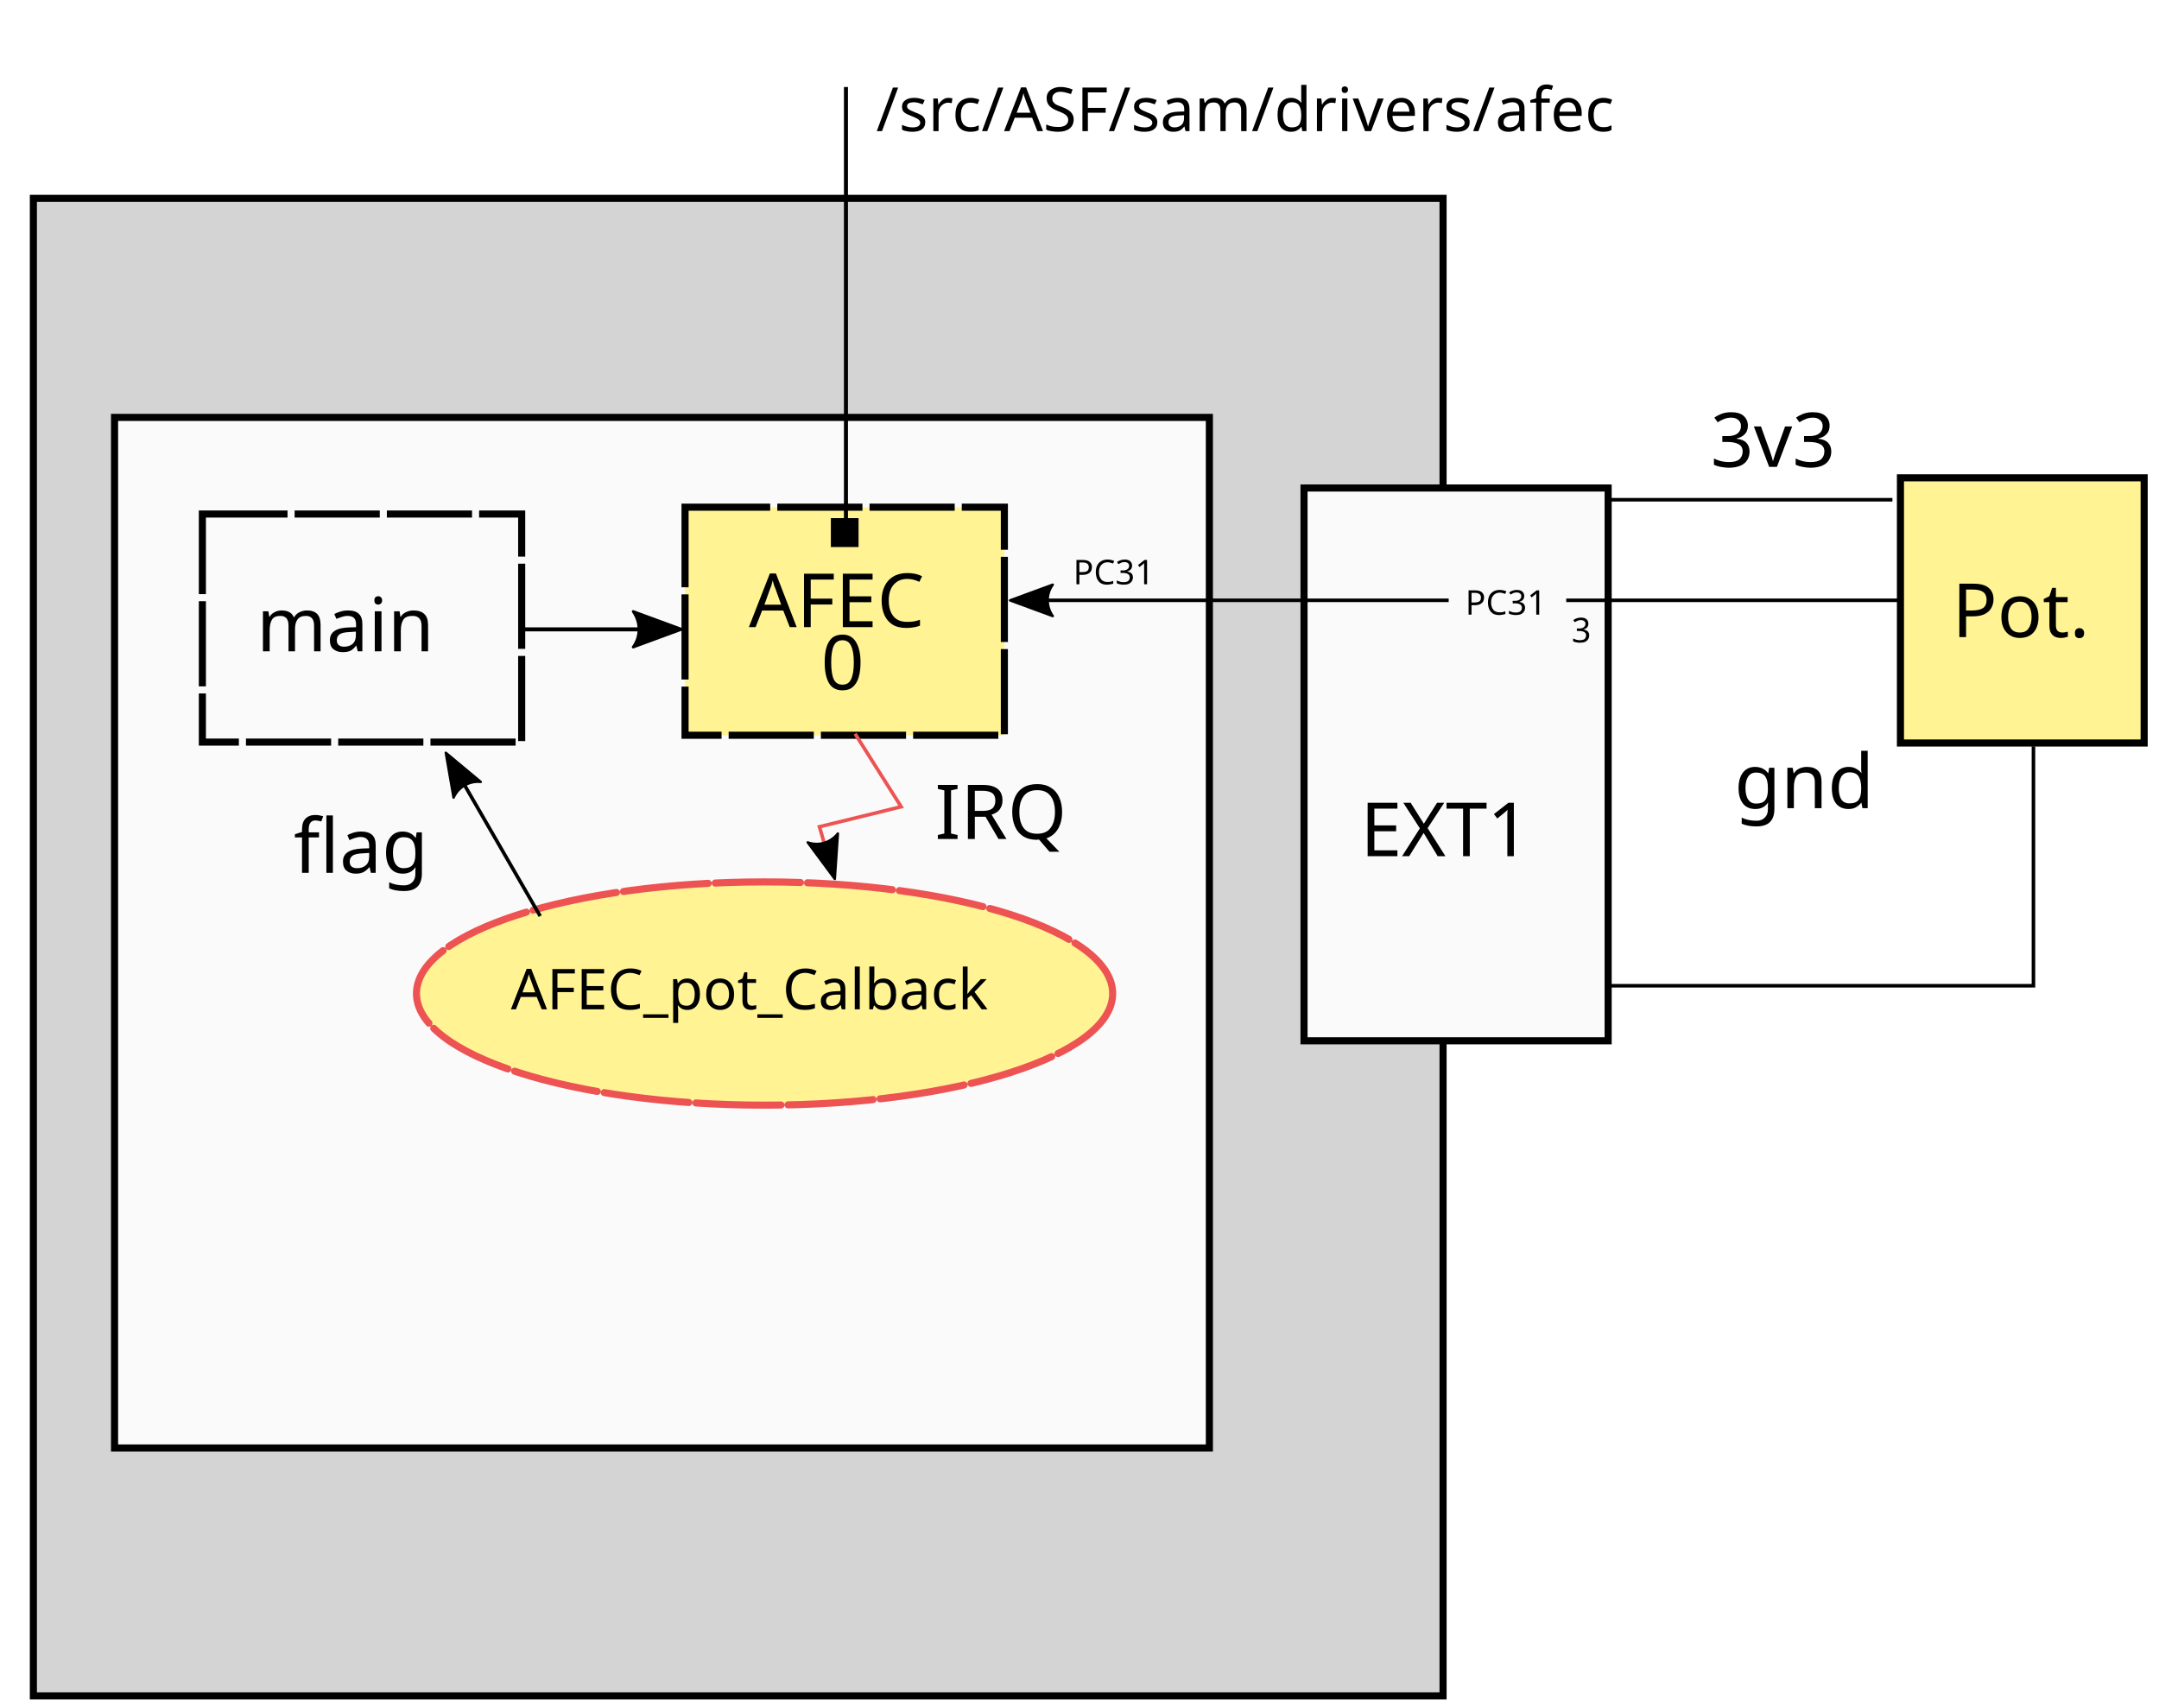
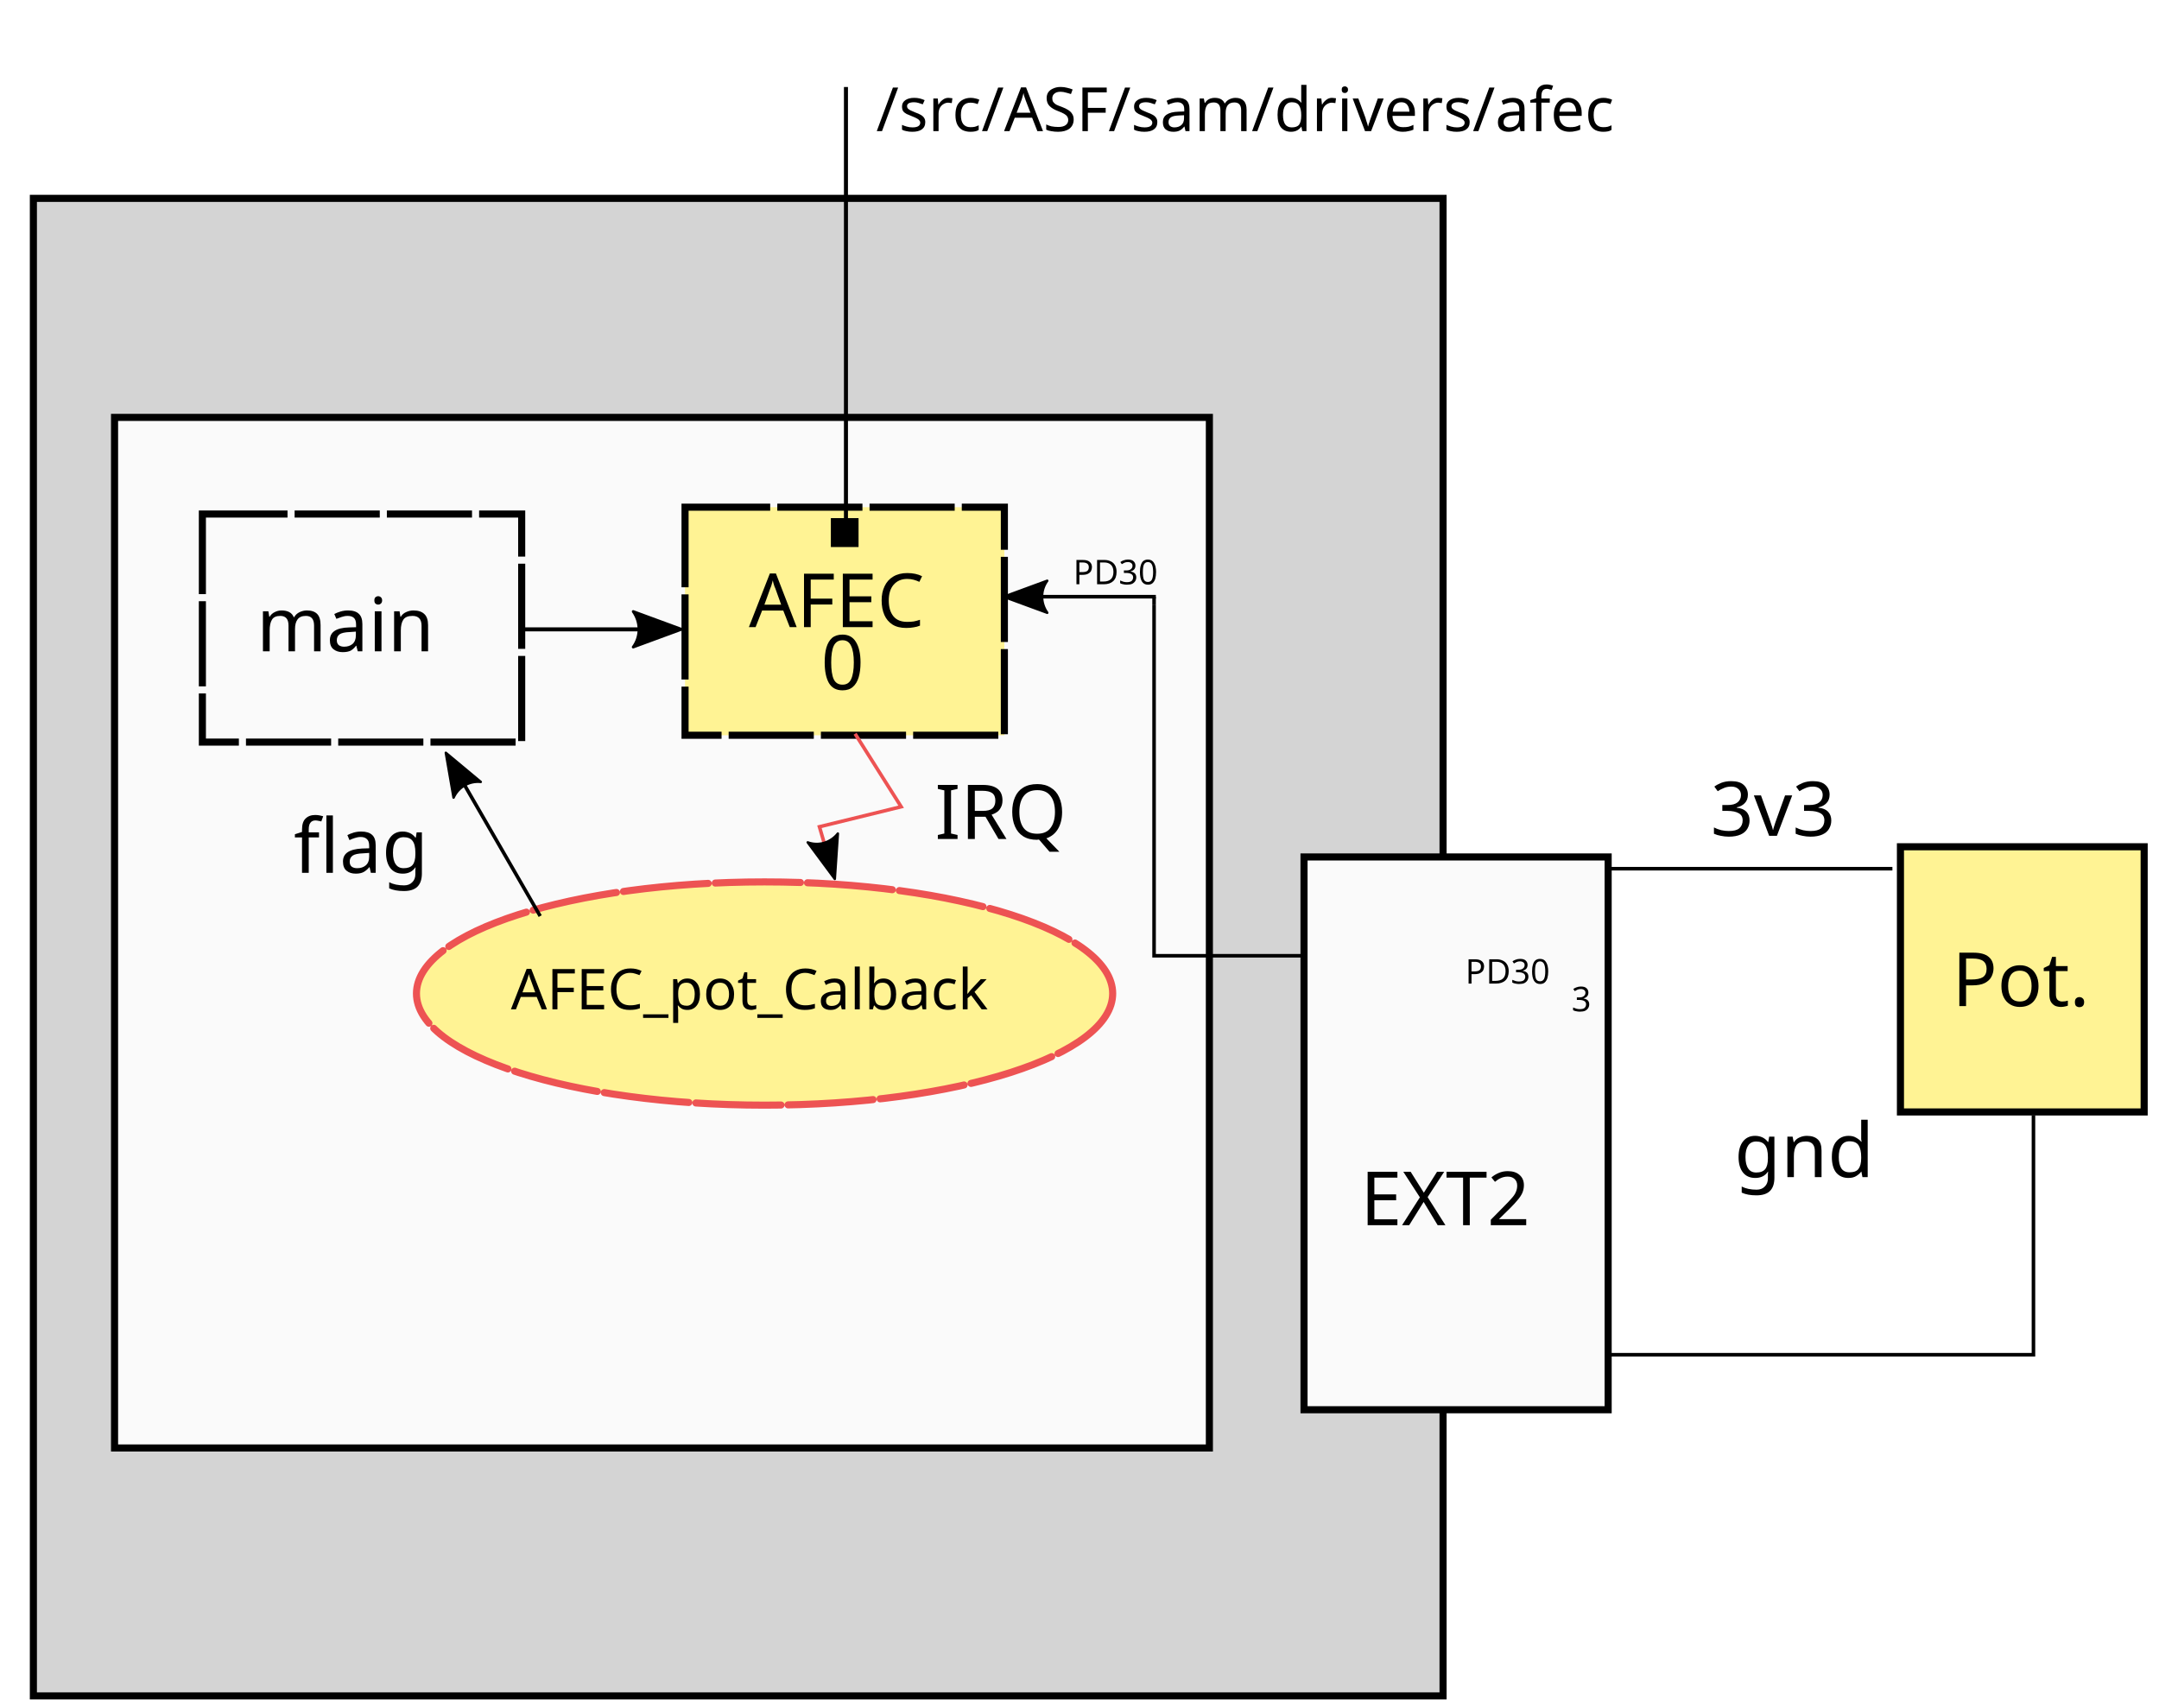
<svg xmlns="http://www.w3.org/2000/svg" id="svg8" version="1.1" viewBox="0 0 161 127.325" height="127.325mm" width="161mm">
  <defs id="defs2">
    <marker style="overflow:visible" id="Arrow2Lstart" refX="0" refY="0" orient="auto">
      <path transform="matrix(1.1,0,0,1.1,1.1,0)" d="M 8.719,4.034 -2.207,0.016 8.719,-4.002 c -1.745,2.372 -1.735,5.617 -6e-7,8.035 z" style="fill:#000000;fill-opacity:1;fill-rule:evenodd;stroke:#000000;stroke-width:0.625;stroke-linejoin:round;stroke-opacity:1" id="path6264" />
    </marker>
    <marker style="overflow:visible" id="marker9391" refX="0" refY="0" orient="auto">
      <path transform="matrix(0.8,0,0,0.8,10,0)" style="fill:#000000;fill-opacity:1;fill-rule:evenodd;stroke:#000000;stroke-width:1pt;stroke-opacity:1" d="M 0,0 5,-5 -12.5,0 5,5 Z" id="path9389" />
    </marker>
    <marker orient="auto" refY="0" refX="0" id="marker8148" style="overflow:visible">
      <path id="path8146" style="fill:#000000;fill-opacity:1;fill-rule:evenodd;stroke:#000000;stroke-width:0.625;stroke-linejoin:round;stroke-opacity:1" d="M 8.719,4.034 -2.207,0.016 8.719,-4.002 c -1.745,2.372 -1.735,5.617 -6e-7,8.035 z" transform="matrix(-1.1,0,0,-1.1,-1.1,0)" />
    </marker>
    <marker orient="auto" refY="0" refX="0" id="marker8138" style="overflow:visible">
      <path id="path8136" style="fill:#000000;fill-opacity:1;fill-rule:evenodd;stroke:#000000;stroke-width:0.625;stroke-linejoin:round;stroke-opacity:1" d="M 8.719,4.034 -2.207,0.016 8.719,-4.002 c -1.745,2.372 -1.735,5.617 -6e-7,8.035 z" transform="matrix(-1.1,0,0,-1.1,-1.1,0)" />
    </marker>
    <marker orient="auto" refY="0" refX="0" id="marker8128" style="overflow:visible">
      <path id="path8126" style="fill:#000000;fill-opacity:1;fill-rule:evenodd;stroke:#000000;stroke-width:0.625;stroke-linejoin:round;stroke-opacity:1" d="M 8.719,4.034 -2.207,0.016 8.719,-4.002 c -1.745,2.372 -1.735,5.617 -6e-7,8.035 z" transform="matrix(-1.1,0,0,-1.1,-1.1,0)" />
    </marker>
    <marker style="overflow:visible" id="Arrow2Lend" refX="0" refY="0" orient="auto">
      <path transform="matrix(-1.1,0,0,-1.1,-1.1,0)" d="M 8.719,4.034 -2.207,0.016 8.719,-4.002 c -1.745,2.372 -1.735,5.617 -6e-7,8.035 z" style="fill:#000000;fill-opacity:1;fill-rule:evenodd;stroke:#000000;stroke-width:0.625;stroke-linejoin:round;stroke-opacity:1" id="path6267" />
    </marker>
    <marker style="overflow:visible" id="marker6778" refX="0" refY="0" orient="auto">
      <path transform="scale(-0.8)" style="fill:#000000;fill-opacity:1;fill-rule:evenodd;stroke:#000000;stroke-width:1pt;stroke-opacity:1" d="M 5.77,0 -2.88,5 V -5 Z" id="path6776" />
    </marker>
    <marker style="overflow:visible" id="Arrow1Lstart" refX="0" refY="0" orient="auto">
      <path transform="matrix(0.8,0,0,0.8,10,0)" style="fill:#000000;fill-opacity:1;fill-rule:evenodd;stroke:#000000;stroke-width:1pt;stroke-opacity:1" d="M 0,0 5,-5 -12.5,0 5,5 Z" id="path6246" />
    </marker>
    <marker orient="auto" refY="0" refX="0" id="marker8148-6" style="overflow:visible">
      <path id="path8146-6" style="fill:#000000;fill-opacity:1;fill-rule:evenodd;stroke:#000000;stroke-width:0.625;stroke-linejoin:round;stroke-opacity:1" d="M 8.719,4.034 -2.207,0.016 8.719,-4.002 c -1.745,2.372 -1.735,5.617 -6e-7,8.035 z" transform="matrix(-1.1,0,0,-1.1,-1.1,0)" />
    </marker>
  </defs>
  <g transform="translate(-38.25089,-91.59329)" id="layer1">
    <rect y="106.387" x="40.74" height="111.687" width="105.122" id="rect4541-6" style="fill:#d4d4d4;stroke:#000000;stroke-width:0.529;stroke-miterlimit:4;stroke-dasharray:none;stroke-opacity:1" />
    <rect y="122.723" x="46.793" height="76.861" width="81.643" id="rect4541" style="fill:#fafafa;stroke:#000000;stroke-width:0.529;stroke-miterlimit:4;stroke-dasharray:none;stroke-opacity:1" />
    <rect y="129.93" x="53.342" height="17.009" width="23.812" id="rect4545" style="fill:none;stroke:#000000;stroke-width:0.529;stroke-miterlimit:4;stroke-dasharray:6.35,0.529;stroke-opacity:1;stroke-dashoffset:0" />
-     <rect y="127.229" x="179.97" height="19.778" width="18.174" id="rect4595-8" style="fill:#fff394;stroke:#000000;stroke-width:0.529;stroke-miterlimit:4;stroke-dasharray:none;stroke-opacity:1" />
+     <rect y="154.745" x="179.97" height="19.778" width="18.174" id="rect4595-8" style="fill:#fff394;stroke:#000000;stroke-width:0.529;stroke-miterlimit:4;stroke-dasharray:none;stroke-opacity:1" />
    <text id="text4657" y="140.168" x="57.392" style="font-style:normal;font-weight:normal;font-size:5.575px;line-height:1.25;font-family:sans-serif;letter-spacing:0px;word-spacing:0px;fill:#000000;fill-opacity:1;stroke:none;stroke-width:0.139" xml:space="preserve">
      <tspan style="font-style:normal;font-variant:normal;font-weight:normal;font-stretch:normal;font-family:verdana;-inkscape-font-specification:verdana;stroke-width:0.139" y="140.168" x="57.392" id="tspan4655">main</tspan>
    </text>
    <flowRoot transform="matrix(0.2645833,0,0,0.2645833,0,87)" style="font-style:normal;font-weight:normal;font-size:40px;line-height:1.25;font-family:sans-serif;letter-spacing:0px;word-spacing:0px;fill:#000000;fill-opacity:1;stroke:none" id="flowRoot4714" xml:space="preserve">
      <flowRegion id="flowRegion4716">
        <rect y="609.853" x="163.645" height="66.67" width="236.376" id="rect4718" />
      </flowRegion>
      <flowPara id="flowPara4720" />
    </flowRoot>
    <flowRoot transform="matrix(0.2645833,0,0,0.2645833,0,87)" style="font-style:normal;font-weight:normal;font-size:40px;line-height:1.25;font-family:sans-serif;letter-spacing:0px;word-spacing:0px;fill:#000000;fill-opacity:1;stroke:none" id="flowRoot4728" xml:space="preserve">
      <flowRegion id="flowRegion4730">
        <rect y="540.153" x="254.558" height="59.599" width="113.137" id="rect4732" />
      </flowRegion>
      <flowPara id="flowPara4734" />
    </flowRoot>
    <text id="text4738" y="101.373" x="103.585" style="font-style:normal;font-weight:normal;font-size:4.551px;line-height:1.25;font-family:sans-serif;letter-spacing:0px;word-spacing:0px;fill:#000000;fill-opacity:1;stroke:none;stroke-width:0.114" xml:space="preserve">
      <tspan style="stroke-width:0.114" y="101.373" x="103.585" id="tspan4736">/src/ASF/sam/drivers/afec</tspan>
    </text>
    <flowRoot transform="matrix(0.10567,0,0,0.10567,52.16607,148.4634)" style="font-style:normal;font-weight:normal;font-size:40px;line-height:1.25;font-family:sans-serif;letter-spacing:0px;word-spacing:0px;fill:#000000;fill-opacity:1;stroke:none" id="flowRoot4740" xml:space="preserve">
      <flowRegion id="flowRegion4742">
        <rect y="418.934" x="522.249" height="102.025" width="204.051" id="rect4744" />
      </flowRegion>
      <flowPara id="flowPara4746">SAM-E70</flowPara>
    </flowRoot>
    <flowRoot transform="matrix(0.10567,0,0,0.10567,56.91862,164.7399)" style="font-style:normal;font-weight:normal;font-size:40px;line-height:1.25;font-family:sans-serif;letter-spacing:0px;word-spacing:0px;fill:#000000;fill-opacity:1;stroke:none" id="flowRoot4740-9" xml:space="preserve">
      <flowRegion id="flowRegion4742-1">
        <rect y="418.934" x="522.249" height="120.603" width="366.912" id="rect4744-7" />
      </flowRegion>
      <flowPara id="flowPara4746-8">SAM-E70-XPLD</flowPara>
    </flowRoot>
    <path id="path4828" d="M 76.917,138.531 H 88.677" style="fill:none;stroke:#000000;stroke-width:0.3;stroke-linecap:butt;stroke-linejoin:miter;stroke-miterlimit:4;stroke-dasharray:none;stroke-opacity:1;marker-end:url(#marker8128)" />
    <flowRoot transform="matrix(0.2645833,0,0,0.2645833,0,87)" style="font-style:normal;font-weight:normal;font-size:40px;line-height:1.25;font-family:sans-serif;letter-spacing:0px;word-spacing:0px;fill:#000000;fill-opacity:1;stroke:none" id="flowRoot4908" xml:space="preserve">
      <flowRegion id="flowRegion4910">
        <rect y="565.406" x="595.99" height="55.558" width="89.904" id="rect4912" />
      </flowRegion>
      <flowPara id="flowPara4914" />
    </flowRoot>
-     <text id="text4657-7-5-5" y="139.11" x="183.816" style="font-style:normal;font-weight:normal;font-size:5.575px;line-height:1.25;font-family:sans-serif;letter-spacing:0px;word-spacing:0px;fill:#000000;fill-opacity:1;stroke:none;stroke-width:0.139" xml:space="preserve">
-       <tspan style="font-style:normal;font-variant:normal;font-weight:normal;font-stretch:normal;font-family:verdana;-inkscape-font-specification:verdana;stroke-width:0.139" y="139.11" x="183.816" id="tspan4655-2-71-7">Pot.</tspan>
-       <tspan id="tspan5131-4" style="font-style:normal;font-variant:normal;font-weight:normal;font-stretch:normal;font-family:verdana;-inkscape-font-specification:verdana;stroke-width:0.139" y="146.079" x="183.816" />
+     <text id="text4657-7-5-5" y="166.626" x="183.816" style="font-style:normal;font-weight:normal;font-size:5.575px;line-height:1.25;font-family:sans-serif;letter-spacing:0px;word-spacing:0px;fill:#000000;fill-opacity:1;stroke:none;stroke-width:0.139" xml:space="preserve">
+       <tspan style="font-style:normal;font-variant:normal;font-weight:normal;font-stretch:normal;font-family:verdana;-inkscape-font-specification:verdana;stroke-width:0.139" y="166.626" x="183.816" id="tspan4655-2-71-7">Pot.</tspan>
+       <tspan id="tspan5131-4" style="font-style:normal;font-variant:normal;font-weight:normal;font-stretch:normal;font-family:verdana;-inkscape-font-specification:verdana;stroke-width:0.139" y="173.595" x="183.816" />
    </text>
    <rect y="129.419" x="89.336" height="17.009" width="23.812" id="rect4545-9-0" style="fill:#fff394;stroke:#000000;stroke-width:0.529;stroke-miterlimit:4;stroke-dasharray:6.35, 0.529;stroke-opacity:1;stroke-dashoffset:0" />
    <text id="text4657-7-4" y="138.362" x="94.099" style="font-style:normal;font-weight:normal;font-size:5.575px;line-height:1.25;font-family:sans-serif;letter-spacing:0px;word-spacing:0px;fill:#000000;fill-opacity:1;stroke:none;stroke-width:0.139" xml:space="preserve">
      <tspan style="font-style:normal;font-variant:normal;font-weight:normal;font-stretch:normal;font-family:verdana;-inkscape-font-specification:verdana;stroke-width:0.139" y="138.362" x="94.099" id="tspan4655-2-9">AFEC</tspan>
      <tspan style="font-style:normal;font-variant:normal;font-weight:normal;font-stretch:normal;font-family:verdana;-inkscape-font-specification:verdana;stroke-width:0.139" y="138.362" x="94.099" id="tspan981" />
      <tspan style="font-style:normal;font-variant:normal;font-weight:normal;font-stretch:normal;font-family:verdana;-inkscape-font-specification:verdana;stroke-width:0.139" y="138.362" x="94.099" id="tspan983" />
    </text>
    <path id="path4838" d="m 100.381,131.313 v -0.907 h 0.861 0.861 v 0.907 0.907 h -0.861 -0.861 z" style="fill:#000000;fill-opacity:1;stroke:#000000;stroke-width:0.343;stroke-miterlimit:4;stroke-dasharray:none;stroke-opacity:1" />
    <text id="text4657-7-26-5" y="135.168" x="118.273" style="font-style:normal;font-weight:normal;font-size:2.547px;line-height:1.25;font-family:sans-serif;letter-spacing:0px;word-spacing:0px;fill:#000000;fill-opacity:1;stroke:none;stroke-width:0.064" xml:space="preserve">
-       <tspan style="font-style:normal;font-variant:normal;font-weight:normal;font-stretch:normal;font-family:verdana;-inkscape-font-specification:verdana;stroke-width:0.064" y="135.168" x="118.273" id="tspan4655-2-4-8">PC31</tspan>
+       <tspan style="font-style:normal;font-variant:normal;font-weight:normal;font-stretch:normal;font-family:verdana;-inkscape-font-specification:verdana;stroke-width:0.064" y="135.168" x="118.273" id="tspan4655-2-4-8">PD30</tspan>
    </text>
    <flowRoot xml:space="preserve" id="flowRoot4831" style="font-style:normal;font-weight:normal;font-size:40px;line-height:1.25;font-family:sans-serif;letter-spacing:0px;word-spacing:0px;fill:#000000;fill-opacity:1;stroke:none">
      <flowRegion id="flowRegion4833">
        <rect id="rect4835" width="1606.547" height="1346.331" x="-407.294" y="-331.617" />
      </flowRegion>
      <flowPara id="flowPara4837" />
    </flowRoot>
-     <path style="fill:none;stroke:#000000;stroke-width:0.265px;stroke-linecap:butt;stroke-linejoin:miter;stroke-opacity:1" d="m 189.889,147.252 v 17.859 h -31.948" id="path935" />
-     <text xml:space="preserve" style="font-style:normal;font-variant:normal;font-weight:normal;font-stretch:normal;font-size:5.644px;line-height:1.25;font-family:'Anonymous Pro';-inkscape-font-specification:'Anonymous Pro';text-align:start;text-anchor:start;opacity:1;fill:#000000;fill-opacity:1;stroke:none;stroke-width:0.23;stroke-linecap:round;stroke-linejoin:round;stroke-miterlimit:4;stroke-dasharray:none;stroke-dashoffset:0;stroke-opacity:1" x="167.586" y="151.866" id="text939">
-       <tspan id="tspan937" x="167.586" y="151.866" style="fill:#000000;stroke-width:0.23">gnd</tspan>
+     <path style="fill:none;stroke:#000000;stroke-width:0.265px;stroke-linecap:butt;stroke-linejoin:miter;stroke-opacity:1" d="M 189.889,174.769 V 192.629 H 157.94" id="path935" />
+     <text xml:space="preserve" style="font-style:normal;font-variant:normal;font-weight:normal;font-stretch:normal;font-size:5.644px;line-height:1.25;font-family:'Anonymous Pro';-inkscape-font-specification:'Anonymous Pro';text-align:start;text-anchor:start;opacity:1;fill:#000000;fill-opacity:1;stroke:none;stroke-width:0.23;stroke-linecap:round;stroke-linejoin:round;stroke-miterlimit:4;stroke-dasharray:none;stroke-dashoffset:0;stroke-opacity:1" x="167.586" y="179.382" id="text939">
+       <tspan id="tspan937" x="167.586" y="179.382" style="fill:#000000;stroke-width:0.23">gnd</tspan>
    </text>
-     <path style="fill:none;stroke:#000000;stroke-width:0.265px;stroke-linecap:butt;stroke-linejoin:miter;stroke-opacity:1" d="M 179.371,128.864 H 158.403" id="path958" />
-     <text xml:space="preserve" style="font-style:normal;font-variant:normal;font-weight:normal;font-stretch:normal;font-size:5.644px;line-height:1.25;font-family:'Anonymous Pro';-inkscape-font-specification:'Anonymous Pro';text-align:start;text-anchor:start;opacity:1;fill:#000000;fill-opacity:1;stroke:none;stroke-width:0.23;stroke-linecap:round;stroke-linejoin:round;stroke-miterlimit:4;stroke-dasharray:none;stroke-dashoffset:0;stroke-opacity:1" x="165.812" y="126.416" id="text962">
-       <tspan id="tspan960" x="165.812" y="126.416" style="stroke-width:0.23">3v3</tspan>
+     <path style="fill:none;stroke:#000000;stroke-width:0.265px;stroke-linecap:butt;stroke-linejoin:miter;stroke-opacity:1" d="M 179.371,156.381 H 158.403" id="path958" />
+     <text xml:space="preserve" style="font-style:normal;font-variant:normal;font-weight:normal;font-stretch:normal;font-size:5.644px;line-height:1.25;font-family:'Anonymous Pro';-inkscape-font-specification:'Anonymous Pro';text-align:start;text-anchor:start;opacity:1;fill:#000000;fill-opacity:1;stroke:none;stroke-width:0.23;stroke-linecap:round;stroke-linejoin:round;stroke-miterlimit:4;stroke-dasharray:none;stroke-dashoffset:0;stroke-opacity:1" x="165.812" y="153.933" id="text962">
+       <tspan id="tspan960" x="165.812" y="153.933" style="stroke-width:0.23">3v3</tspan>
    </text>
-     <rect y="127.989" x="135.494" height="41.227" width="22.679" id="rect4543" style="fill:#fafafa;stroke:#000000;stroke-width:0.529;stroke-miterlimit:4;stroke-dasharray:none;stroke-opacity:1" />
-     <text id="text4657-7-7" y="155.45" x="139.691" style="font-style:normal;font-weight:normal;font-size:5.575px;line-height:1.25;font-family:sans-serif;letter-spacing:0px;word-spacing:0px;fill:#000000;fill-opacity:1;stroke:none;stroke-width:0.139" xml:space="preserve">
-       <tspan style="font-style:normal;font-variant:normal;font-weight:normal;font-stretch:normal;font-family:verdana;-inkscape-font-specification:verdana;stroke-width:0.139" y="155.45" x="139.691" id="tspan4655-2-8">EXT1</tspan>
+     <rect y="155.505" x="135.494" height="41.227" width="22.679" id="rect4543" style="fill:#fafafa;stroke:#000000;stroke-width:0.529;stroke-miterlimit:4;stroke-dasharray:none;stroke-opacity:1" />
+     <text id="text4657-7-7" y="182.966" x="139.691" style="font-style:normal;font-weight:normal;font-size:5.575px;line-height:1.25;font-family:sans-serif;letter-spacing:0px;word-spacing:0px;fill:#000000;fill-opacity:1;stroke:none;stroke-width:0.139" xml:space="preserve">
+       <tspan style="font-style:normal;font-variant:normal;font-weight:normal;font-stretch:normal;font-family:verdana;-inkscape-font-specification:verdana;stroke-width:0.139" y="182.966" x="139.691" id="tspan4655-2-8">EXT2</tspan>
    </text>
-     <text id="text4657-7-26-5-2" y="139.495" x="155.45" style="font-style:normal;font-weight:normal;font-size:2.547px;line-height:1.25;font-family:sans-serif;letter-spacing:0px;word-spacing:0px;fill:#000000;fill-opacity:1;stroke:none;stroke-width:0.064" xml:space="preserve">
-       <tspan style="font-style:normal;font-variant:normal;font-weight:normal;font-stretch:normal;font-family:verdana;-inkscape-font-specification:verdana;stroke-width:0.064" y="139.495" x="155.45" id="tspan4655-2-4-8-8">3</tspan>
-       <tspan id="tspan5404-8-6" style="font-style:normal;font-variant:normal;font-weight:normal;font-stretch:normal;font-family:verdana;-inkscape-font-specification:verdana;stroke-width:0.064" y="142.679" x="155.45" />
+     <text id="text4657-7-26-5-2" y="167.012" x="155.45" style="font-style:normal;font-weight:normal;font-size:2.547px;line-height:1.25;font-family:sans-serif;letter-spacing:0px;word-spacing:0px;fill:#000000;fill-opacity:1;stroke:none;stroke-width:0.064" xml:space="preserve">
+       <tspan style="font-style:normal;font-variant:normal;font-weight:normal;font-stretch:normal;font-family:verdana;-inkscape-font-specification:verdana;stroke-width:0.064" y="167.012" x="155.45" id="tspan4655-2-4-8-8">3</tspan>
+       <tspan id="tspan5404-8-6" style="font-style:normal;font-variant:normal;font-weight:normal;font-stretch:normal;font-family:verdana;-inkscape-font-specification:verdana;stroke-width:0.064" y="170.195" x="155.45" />
    </text>
-     <path style="fill:none;stroke:#000000;stroke-width:0.265px;stroke-linecap:butt;stroke-linejoin:miter;stroke-opacity:1;marker-end:url(#marker8138)" d="M 179.877,136.365 H 113.924" id="path951" />
-     <rect style="opacity:1;fill:#fafafa;fill-opacity:1;stroke:none;stroke-width:0.23;stroke-linecap:round;stroke-linejoin:round;stroke-miterlimit:4;stroke-dasharray:none;stroke-dashoffset:0;stroke-opacity:1" id="rect971" width="8.764" height="3.241" x="146.282" y="134.914" />
-     <text id="text4657-7-26-5-3" y="137.433" x="147.515" style="font-style:normal;font-weight:normal;font-size:2.547px;line-height:1.25;font-family:sans-serif;letter-spacing:0px;word-spacing:0px;fill:#000000;fill-opacity:1;stroke:none;stroke-width:0.064" xml:space="preserve">
-       <tspan style="font-style:normal;font-variant:normal;font-weight:normal;font-stretch:normal;font-family:verdana;-inkscape-font-specification:verdana;stroke-width:0.064" y="137.433" x="147.515" id="tspan4655-2-4-8-6">PC31</tspan>
+     <path style="opacity:0.996;fill:none;stroke:#000000;stroke-width:0.27;stroke-linecap:butt;stroke-linejoin:miter;stroke-miterlimit:4;stroke-dasharray:none;stroke-opacity:1;marker-end:url(#marker8138)" d="M 124.445,136.095 H 113.458" id="path951" />
+     <rect style="opacity:1;fill:#fafafa;fill-opacity:1;stroke:none;stroke-width:0.23;stroke-linecap:round;stroke-linejoin:round;stroke-miterlimit:4;stroke-dasharray:none;stroke-dashoffset:0;stroke-opacity:1" id="rect971" width="8.764" height="3.241" x="146.282" y="162.43" />
+     <text id="text4657-7-26-5-3" y="164.949" x="147.515" style="font-style:normal;font-weight:normal;font-size:2.547px;line-height:1.25;font-family:sans-serif;letter-spacing:0px;word-spacing:0px;fill:#000000;fill-opacity:1;stroke:none;stroke-width:0.064" xml:space="preserve">
+       <tspan style="font-style:normal;font-variant:normal;font-weight:normal;font-stretch:normal;font-family:verdana;-inkscape-font-specification:verdana;stroke-width:0.064" y="164.949" x="147.515" id="tspan4655-2-4-8-6">PD30</tspan>
    </text>
    <text xml:space="preserve" style="font-style:normal;font-variant:normal;font-weight:normal;font-stretch:normal;font-size:5.644px;line-height:1.25;font-family:'Anonymous Pro';-inkscape-font-specification:'Anonymous Pro';text-align:start;text-anchor:start;opacity:1;fill:#fafafa;fill-opacity:1;stroke:none;stroke-width:0.23;stroke-linecap:round;stroke-linejoin:round;stroke-miterlimit:4;stroke-dasharray:none;stroke-dashoffset:0;stroke-opacity:1" x="107.193" y="170.93" id="text975">
      <tspan id="tspan973" x="107.193" y="176.252" style="stroke-width:0.23" />
-       <tspan x="107.193" y="183.307" style="stroke-width:0.23" id="tspan977" />
+       <tspan x="107.193" y="183.307" id="tspan977" style="stroke-width:0.23" />
    </text>
    <text xml:space="preserve" style="font-style:normal;font-variant:normal;font-weight:normal;font-stretch:normal;font-size:5.644px;line-height:1.25;font-family:'Anonymous Pro';-inkscape-font-specification:'Anonymous Pro';text-align:start;text-anchor:start;opacity:1;fill:#000000;fill-opacity:1;stroke:none;stroke-width:0.23;stroke-linecap:round;stroke-linejoin:round;stroke-miterlimit:4;stroke-dasharray:none;stroke-dashoffset:0;stroke-opacity:1" x="99.469" y="143.016" id="text987">
      <tspan id="tspan985" x="99.469" y="143.016" style="fill:#000000;stroke-width:0.23">0</tspan>
    </text>
    <ellipse style="opacity:1;fill:#fff394;fill-opacity:1;stroke:#ed5353;stroke-width:0.529;stroke-linecap:round;stroke-linejoin:round;stroke-miterlimit:4;stroke-dasharray:6.35, 0.529;stroke-dashoffset:0;stroke-opacity:1" id="path952" cx="95.266" cy="165.691" rx="25.959" ry="8.325" />
    <text xml:space="preserve" style="font-style:normal;font-variant:normal;font-weight:normal;font-stretch:normal;font-size:4.208px;line-height:1.25;font-family:'Anonymous Pro';-inkscape-font-specification:'Anonymous Pro';text-align:start;text-anchor:start;opacity:1;fill:#000000;fill-opacity:1;stroke:none;stroke-width:0.529;stroke-linecap:round;stroke-linejoin:round;stroke-miterlimit:4;stroke-dasharray:none;stroke-dashoffset:0;stroke-opacity:1" x="76.352" y="166.865" id="text956">
      <tspan id="tspan954" x="76.352" y="166.865" style="fill:#000000;stroke:none;stroke-width:0.529">AFEC_pot_Calback</tspan>
    </text>
    <path style="fill:none;stroke:#ed5353;stroke-width:0.265px;stroke-linecap:butt;stroke-linejoin:miter;stroke-opacity:1;marker-end:url(#marker8138)" d="m 102.015,146.316 3.436,5.444 -6.093,1.493 1.042,3.556" id="path959" />
    <text xml:space="preserve" style="font-style:normal;font-variant:normal;font-weight:normal;font-stretch:normal;font-size:5.644px;line-height:1.25;font-family:'Anonymous Pro';-inkscape-font-specification:'Anonymous Pro';text-align:start;text-anchor:start;opacity:1;fill:#000000;fill-opacity:1;stroke:none;stroke-width:0.529;stroke-linecap:round;stroke-linejoin:round;stroke-miterlimit:4;stroke-dasharray:6.35, 0.529;stroke-dashoffset:0;stroke-opacity:1" x="107.969" y="154.161" id="text963">
      <tspan id="tspan961" x="107.969" y="154.161" style="stroke-width:0.529">IRQ</tspan>
    </text>
    <path style="fill:none;stroke:#000000;stroke-width:0.265px;stroke-linecap:butt;stroke-linejoin:miter;stroke-opacity:1;marker-end:url(#marker8148)" d="M 78.534,159.916 71.676,148.038" id="path965" />
    <text xml:space="preserve" style="font-style:normal;font-variant:normal;font-weight:normal;font-stretch:normal;font-size:5.644px;line-height:1.25;font-family:'Anonymous Pro';-inkscape-font-specification:'Anonymous Pro';text-align:start;text-anchor:start;opacity:1;fill:#000000;fill-opacity:1;stroke:none;stroke-width:0.529;stroke-linecap:round;stroke-linejoin:round;stroke-miterlimit:4;stroke-dasharray:6.35, 0.529;stroke-dashoffset:0;stroke-opacity:1" x="60.165" y="156.691" id="text969">
      <tspan id="tspan967" x="60.165" y="156.691" style="stroke-width:0.529">flag</tspan>
    </text>
    <path id="path4830" d="M 101.335,131.604 V 98.082" style="fill:none;stroke:#000000;stroke-width:0.3;stroke-linecap:butt;stroke-linejoin:miter;stroke-miterlimit:4;stroke-dasharray:none;stroke-opacity:1" />
+     <path style="fill:none;stroke:#000000;stroke-width:0.265px;stroke-linecap:butt;stroke-linejoin:miter;stroke-opacity:1" d="m 124.312,136.682 v 26.192 H 135.537" id="path100" />
+     <path style="fill:none;stroke:#000000;stroke-width:0.265;stroke-linecap:butt;stroke-linejoin:miter;stroke-opacity:1;stroke-miterlimit:4;stroke-dasharray:none" d="m 124.312,136.682 c 0,-0.559 0,-0.559 0,-0.559" id="path104" />
  </g>
</svg>
